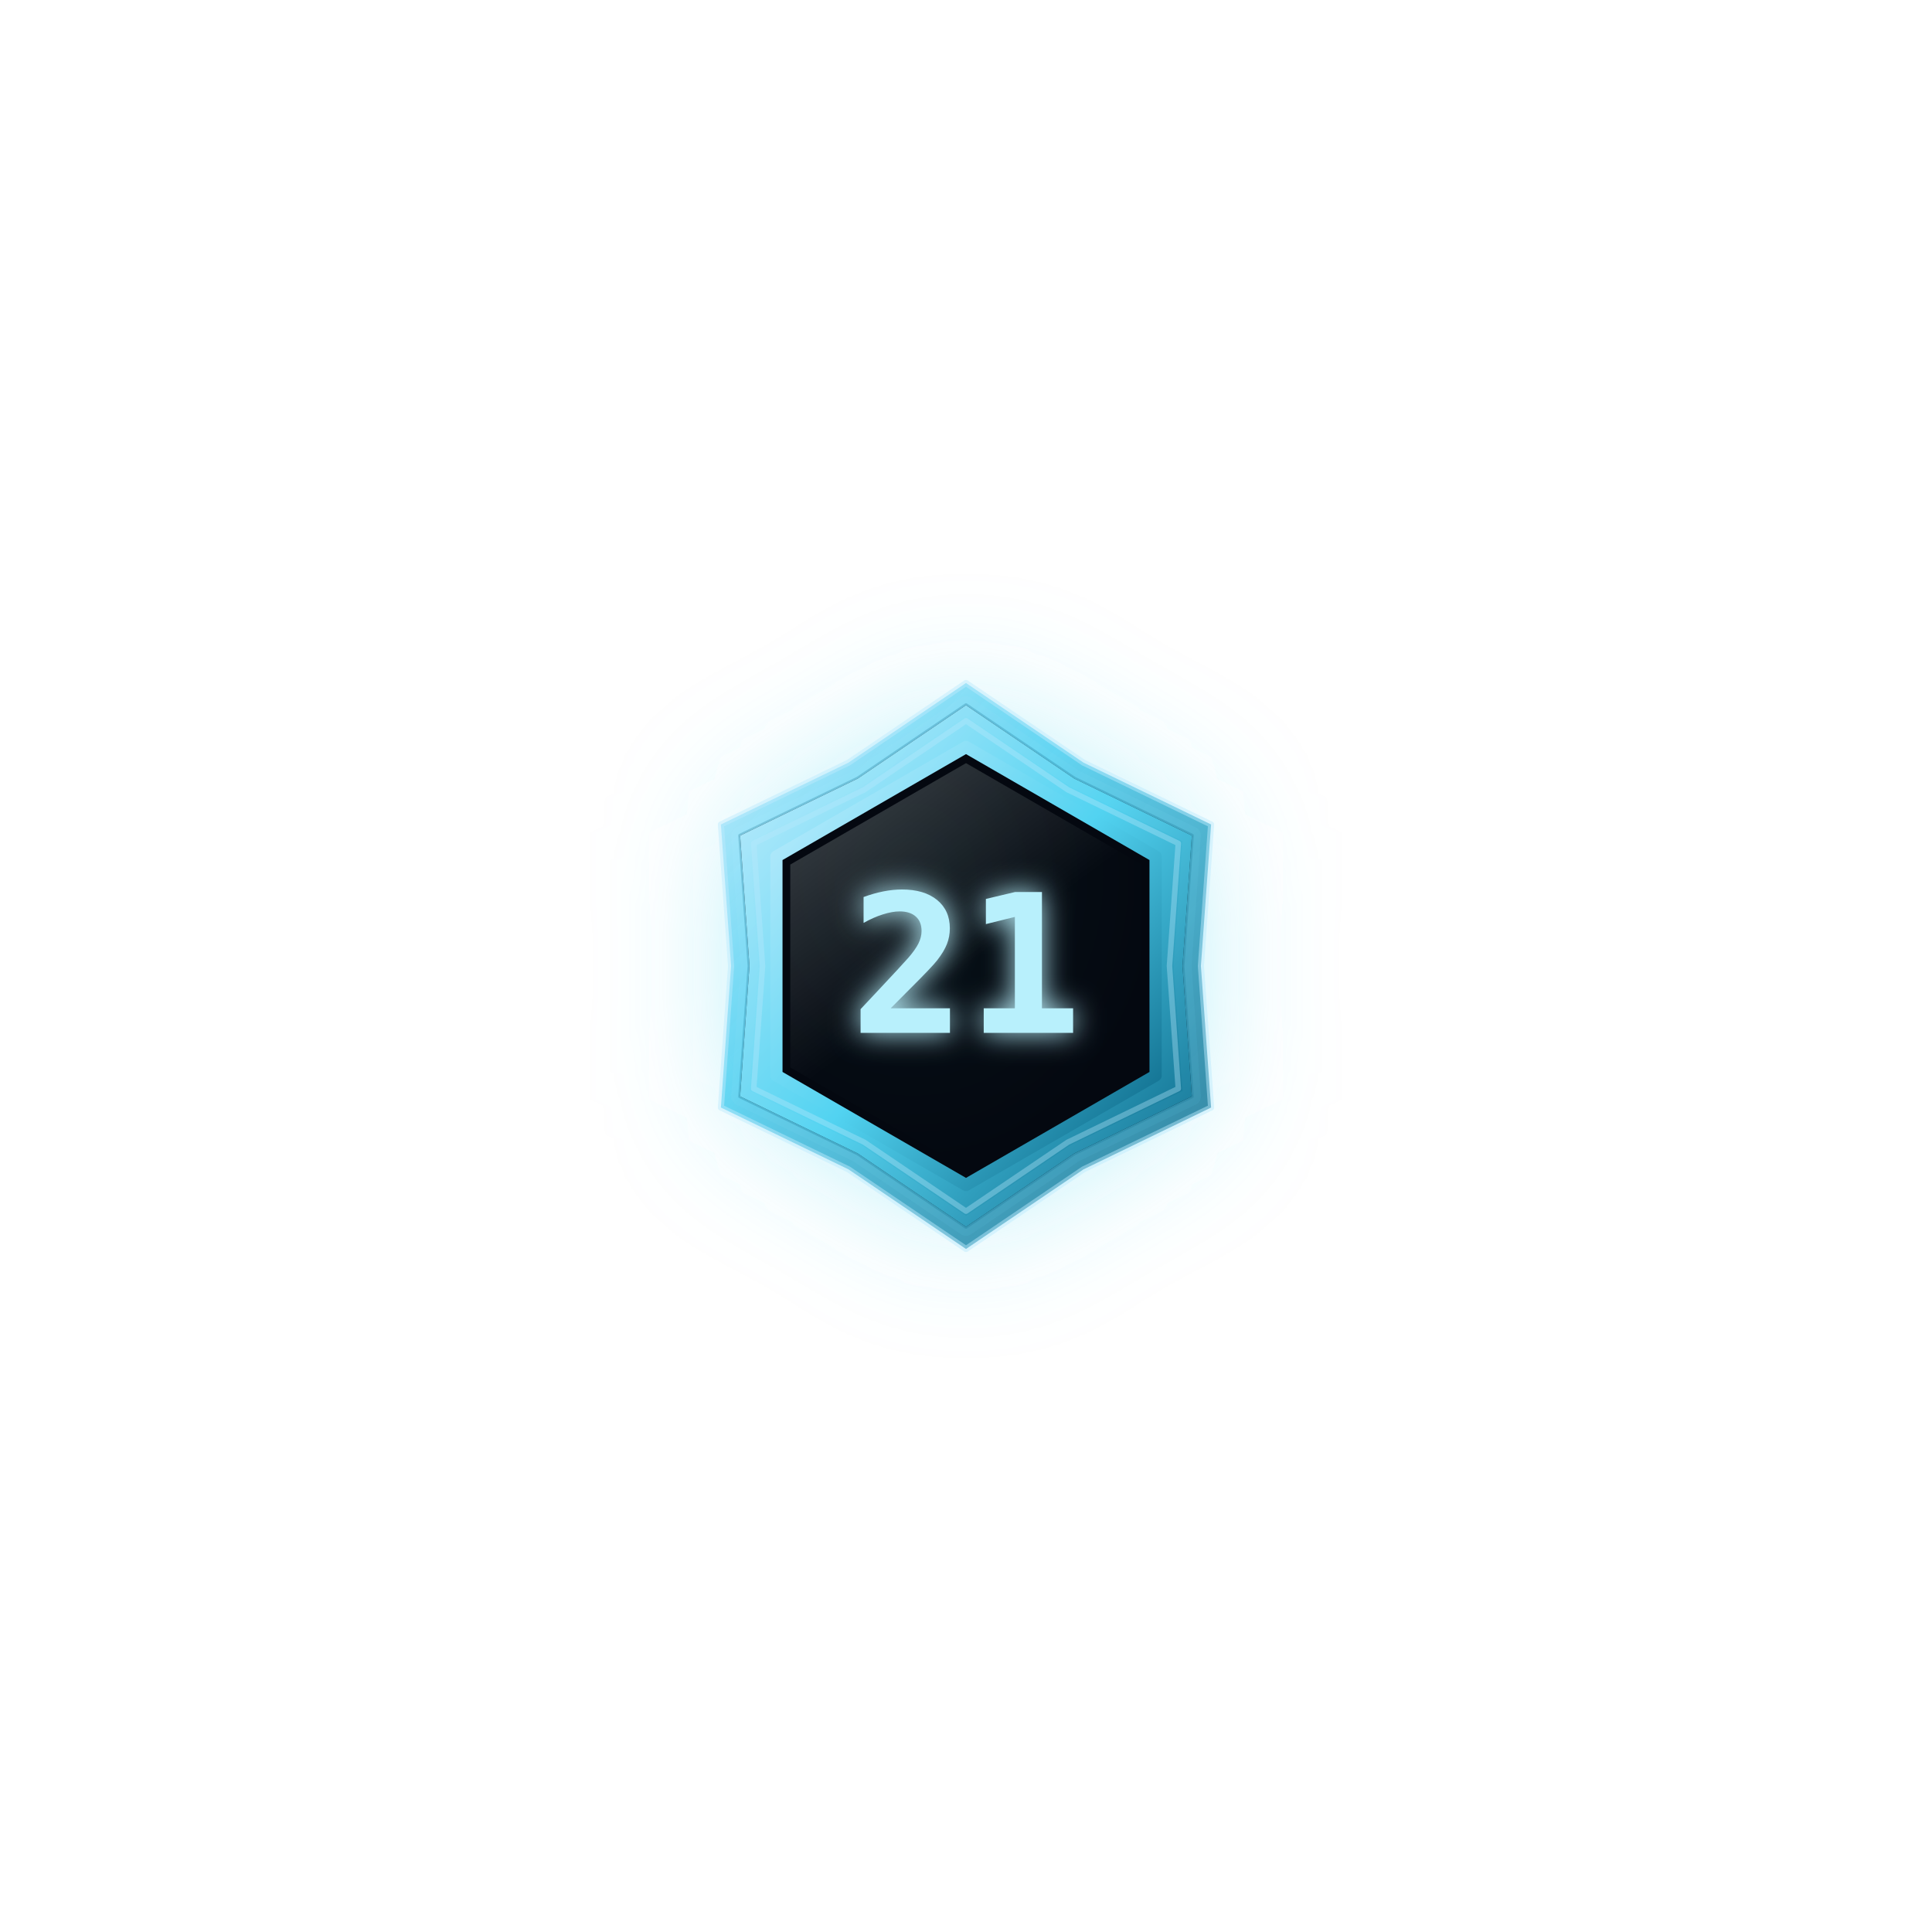
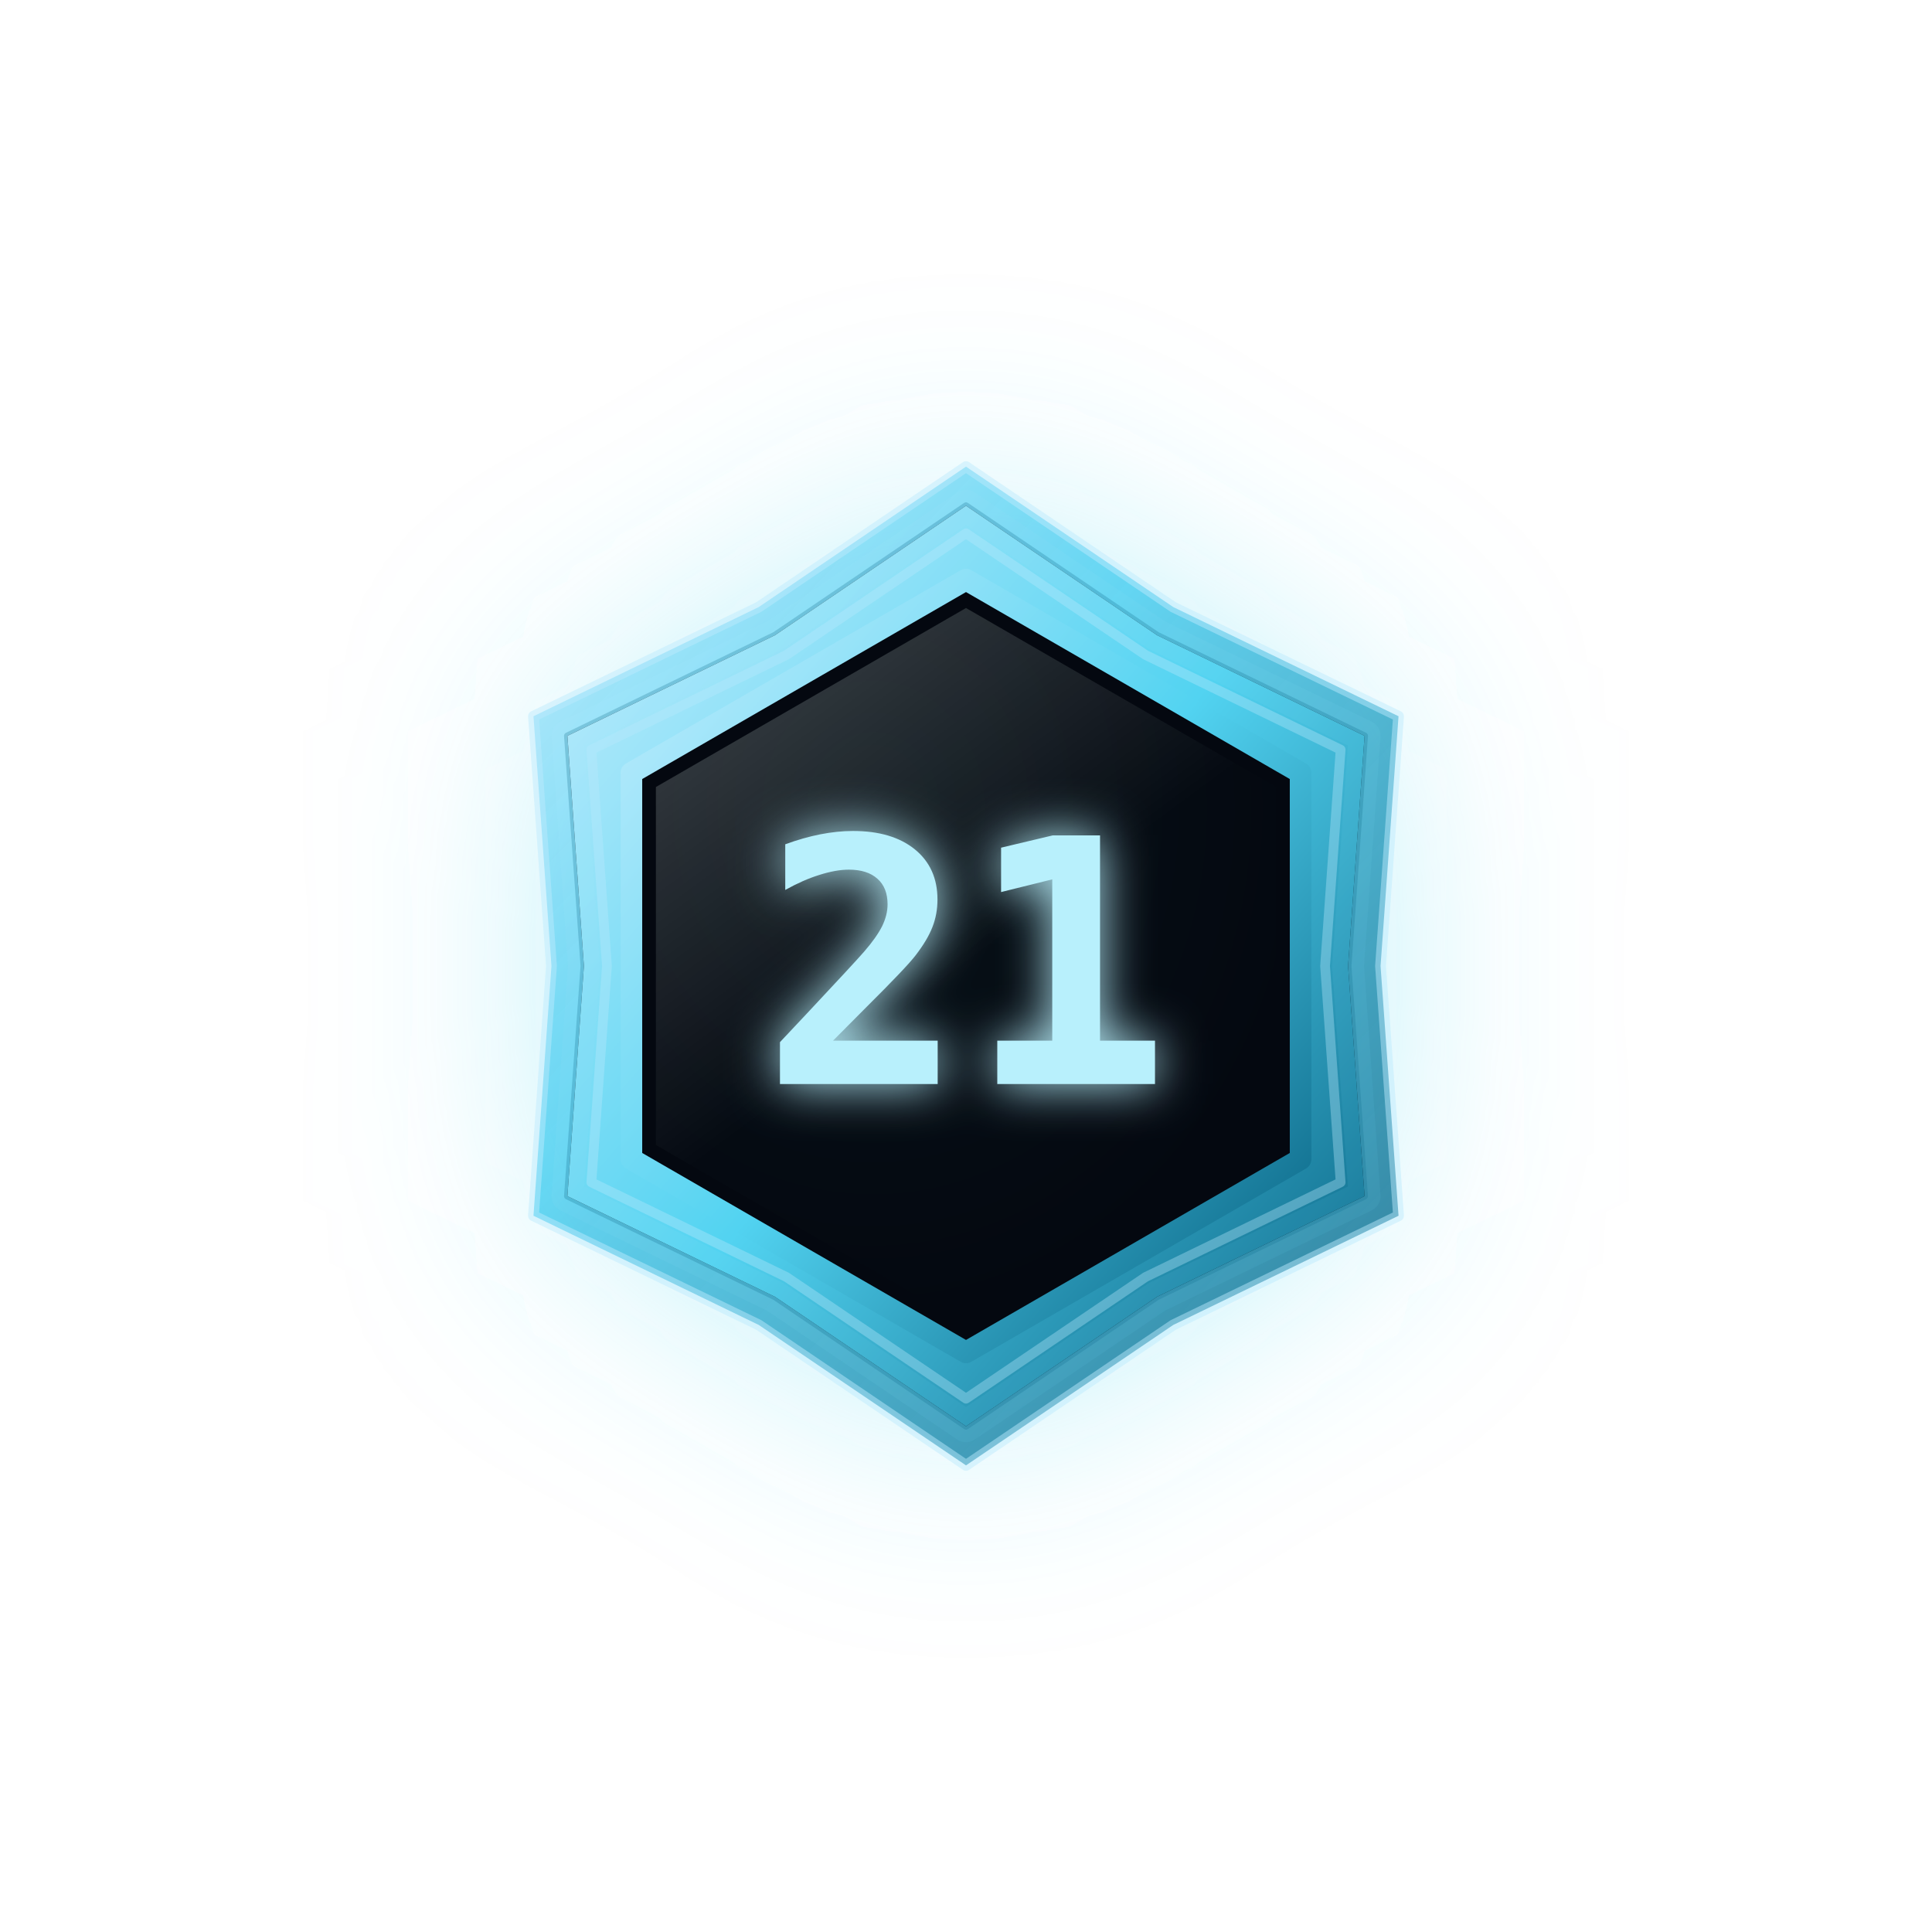
- <svg xmlns="http://www.w3.org/2000/svg" width="252" height="252" viewBox="-84 -84 252 252">
+ <svg xmlns="http://www.w3.org/2000/svg" width="142.80" height="142.80" viewBox="-29.40 -29.40 142.80 142.80">
  <defs>
    <radialGradient id="bgx0tjx" cx="35%" cy="28%" r="72%">
      <stop offset="0%" stop-color="#081218" />
      <stop offset="100%" stop-color="#040810" />
    </radialGradient>
    <linearGradient id="rimx0tjx" x1="5%" y1="5%" x2="95%" y2="95%">
      <stop offset="0%" stop-color="#bbebfc" />
      <stop offset="50%" stop-color="#52d3f1" />
      <stop offset="100%" stop-color="#0c6888" />
    </linearGradient>
    <linearGradient id="transRingx0tjx" x1="0%" y1="0%" x2="100%" y2="100%">
      <stop offset="0%" stop-color="#bce9fc" />
      <stop offset="100%" stop-color="#56d2f1" />
    </linearGradient>
    <linearGradient id="shx0tjx" x1="18%" y1="0%" x2="82%" y2="100%">
      <stop offset="0%" stop-color="white" stop-opacity="0.2" />
      <stop offset="50%" stop-color="white" stop-opacity="0" />
    </linearGradient>
    <filter id="glx0tjx" x="-40%" y="-40%" width="180%" height="180%">
      <feGaussianBlur stdDeviation="1.8" result="b" />
      <feMerge>
        <feMergeNode in="b" />
        <feMergeNode in="SourceGraphic" />
      </feMerge>
    </filter>
    <filter id="halox0tjx" x="-150%" y="-150%" width="500%" height="500%">
      <feGaussianBlur stdDeviation="9" result="b" />
      <feMerge>
        <feMergeNode in="b" />
        <feMergeNode in="SourceGraphic" />
      </feMerge>
    </filter>
    <linearGradient id="pgx0tjx_0" x1="5%" y1="0%" x2="95%" y2="100%">
      <stop offset="0%" stop-color="#bceafc" stop-opacity="0.95" />
      <stop offset="38%" stop-color="#56d2f1" stop-opacity="0.9" />
      <stop offset="100%" stop-color="#0c6888" stop-opacity="0.85" />
    </linearGradient>
  </defs>
  <path d="M71.46,24.99 L70.24,42.00L71.46,59.01 L56.12,66.45L42.00,76.02 L27.88,66.45L12.54,59.01 L13.76,42.00L12.54,24.99 L27.88,17.55L42.00,7.98 L56.12,17.55Z" fill="#4ad4f0" fill-opacity="0.4" filter="url(#halox0tjx)" />
  <path d="M73.97,23.54 L72.64,42.00L73.97,60.46 L57.32,68.53L42.00,78.91 L26.68,68.53L10.03,60.46 L11.36,42.00L10.03,23.54 L26.68,15.47L42.00,5.09 L57.32,15.47Z" fill="url(#pgx0tjx_0)" />
  <path d="M71.46,24.99 L70.24,42.00L71.46,59.01 L56.12,66.45L42.00,76.02 L27.88,66.45L12.54,59.01 L13.76,42.00L12.54,24.99 L27.88,17.55L42.00,7.98 L56.12,17.55Z" fill="#040810" />
  <path d="M73.97,23.54 L72.64,42.00L73.97,60.46 L57.32,68.53L42.00,78.91 L26.68,68.53L10.03,60.46 L11.36,42.00L10.03,23.54 L26.68,15.47L42.00,5.09 L57.32,15.47Z" fill="none" stroke="#bceafc" stroke-width="0.8" stroke-opacity="0.48" stroke-linejoin="round" />
  <path d="M71.46,24.99 L70.24,42.00L71.46,59.01 L56.12,66.45L42.00,76.02 L27.88,66.45L12.54,59.01 L13.76,42.00L12.54,24.99 L27.88,17.55L42.00,7.98 L56.12,17.55Z" fill="none" stroke="#0c6888" stroke-width="0.5" stroke-opacity="0.28" stroke-linejoin="round" />
  <path d="M71.46,24.99 L70.24,42.00L71.46,59.01 L56.12,66.45L42.00,76.02 L27.88,66.45L12.54,59.01 L13.76,42.00L12.54,24.99 L27.88,17.55L42.00,7.98 L56.12,17.55Z" fill="url(#rimx0tjx)" />
  <path d="M66.73,27.72L66.73,56.28L42.00,70.56L17.27,56.28L17.27,27.72L42.00,13.44Z" fill="#040810" />
  <path d="M66.73,27.72L66.73,56.28L42.00,70.56L17.27,56.28L17.27,27.72L42.00,13.44Z" fill="none" stroke="url(#rimx0tjx)" stroke-width="1.596" stroke-linejoin="round" />
  <path d="M64.92,28.77L64.92,55.23L42.00,68.46L19.08,55.23L19.08,28.77L42.00,15.54Z" fill="url(#bgx0tjx)" />
  <path d="M64.92,28.77L64.92,55.23L42.00,68.46L19.08,55.23L19.08,28.77L42.00,15.54Z" fill="url(#shx0tjx)" />
  <path d="M71.46,24.99 L70.24,42.00L71.46,59.01 L56.12,66.45L42.00,76.02 L27.88,66.45L12.54,59.01 L13.76,42.00L12.54,24.99 L27.88,17.55L42.00,7.98 L56.12,17.55Z" fill="none" stroke="url(#transRingx0tjx)" stroke-width="2.352" stroke-opacity="0.09" stroke-linejoin="round" />
  <path d="M69.69,26.01 L68.54,42.00L69.69,57.99 L55.27,64.99L42.00,73.98 L28.73,64.99L14.31,57.99 L15.46,42.00L14.31,26.01 L28.73,19.01L42.00,10.02 L55.27,19.01Z" fill="none" stroke="#bcebfc" stroke-width="0.72" stroke-opacity="0.36" stroke-linejoin="round" />
  <text x="42" y="42" text-anchor="middle" dominant-baseline="central" font-family="Orbitron,monospace" font-weight="900" font-size="25.2" fill="#b8f0fc" filter="url(#glx0tjx)">21</text>
</svg>
